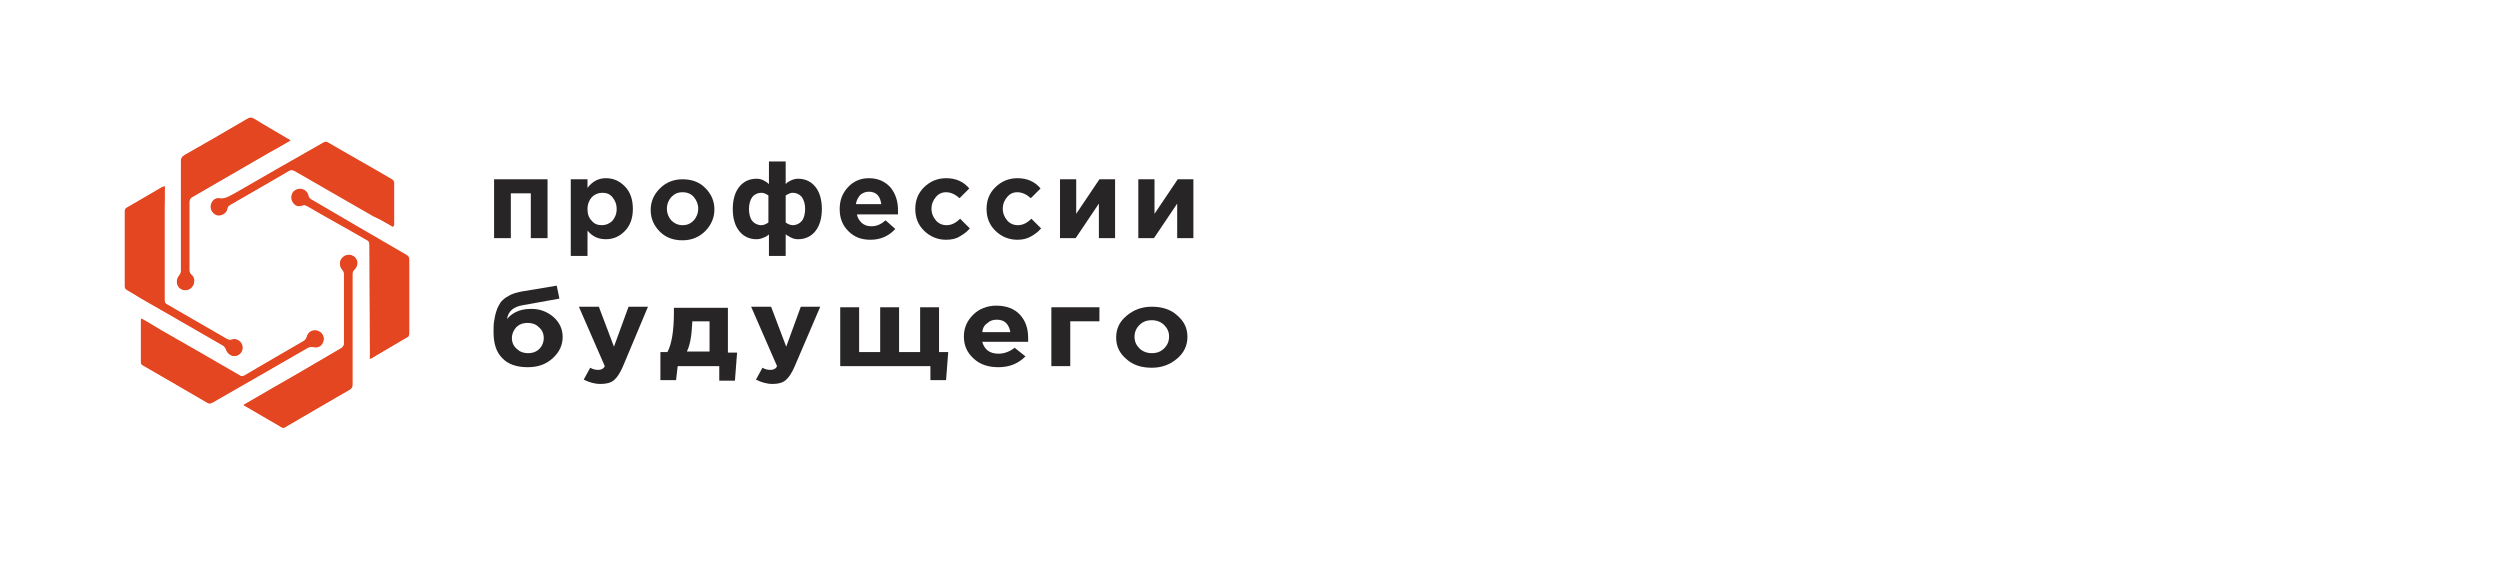
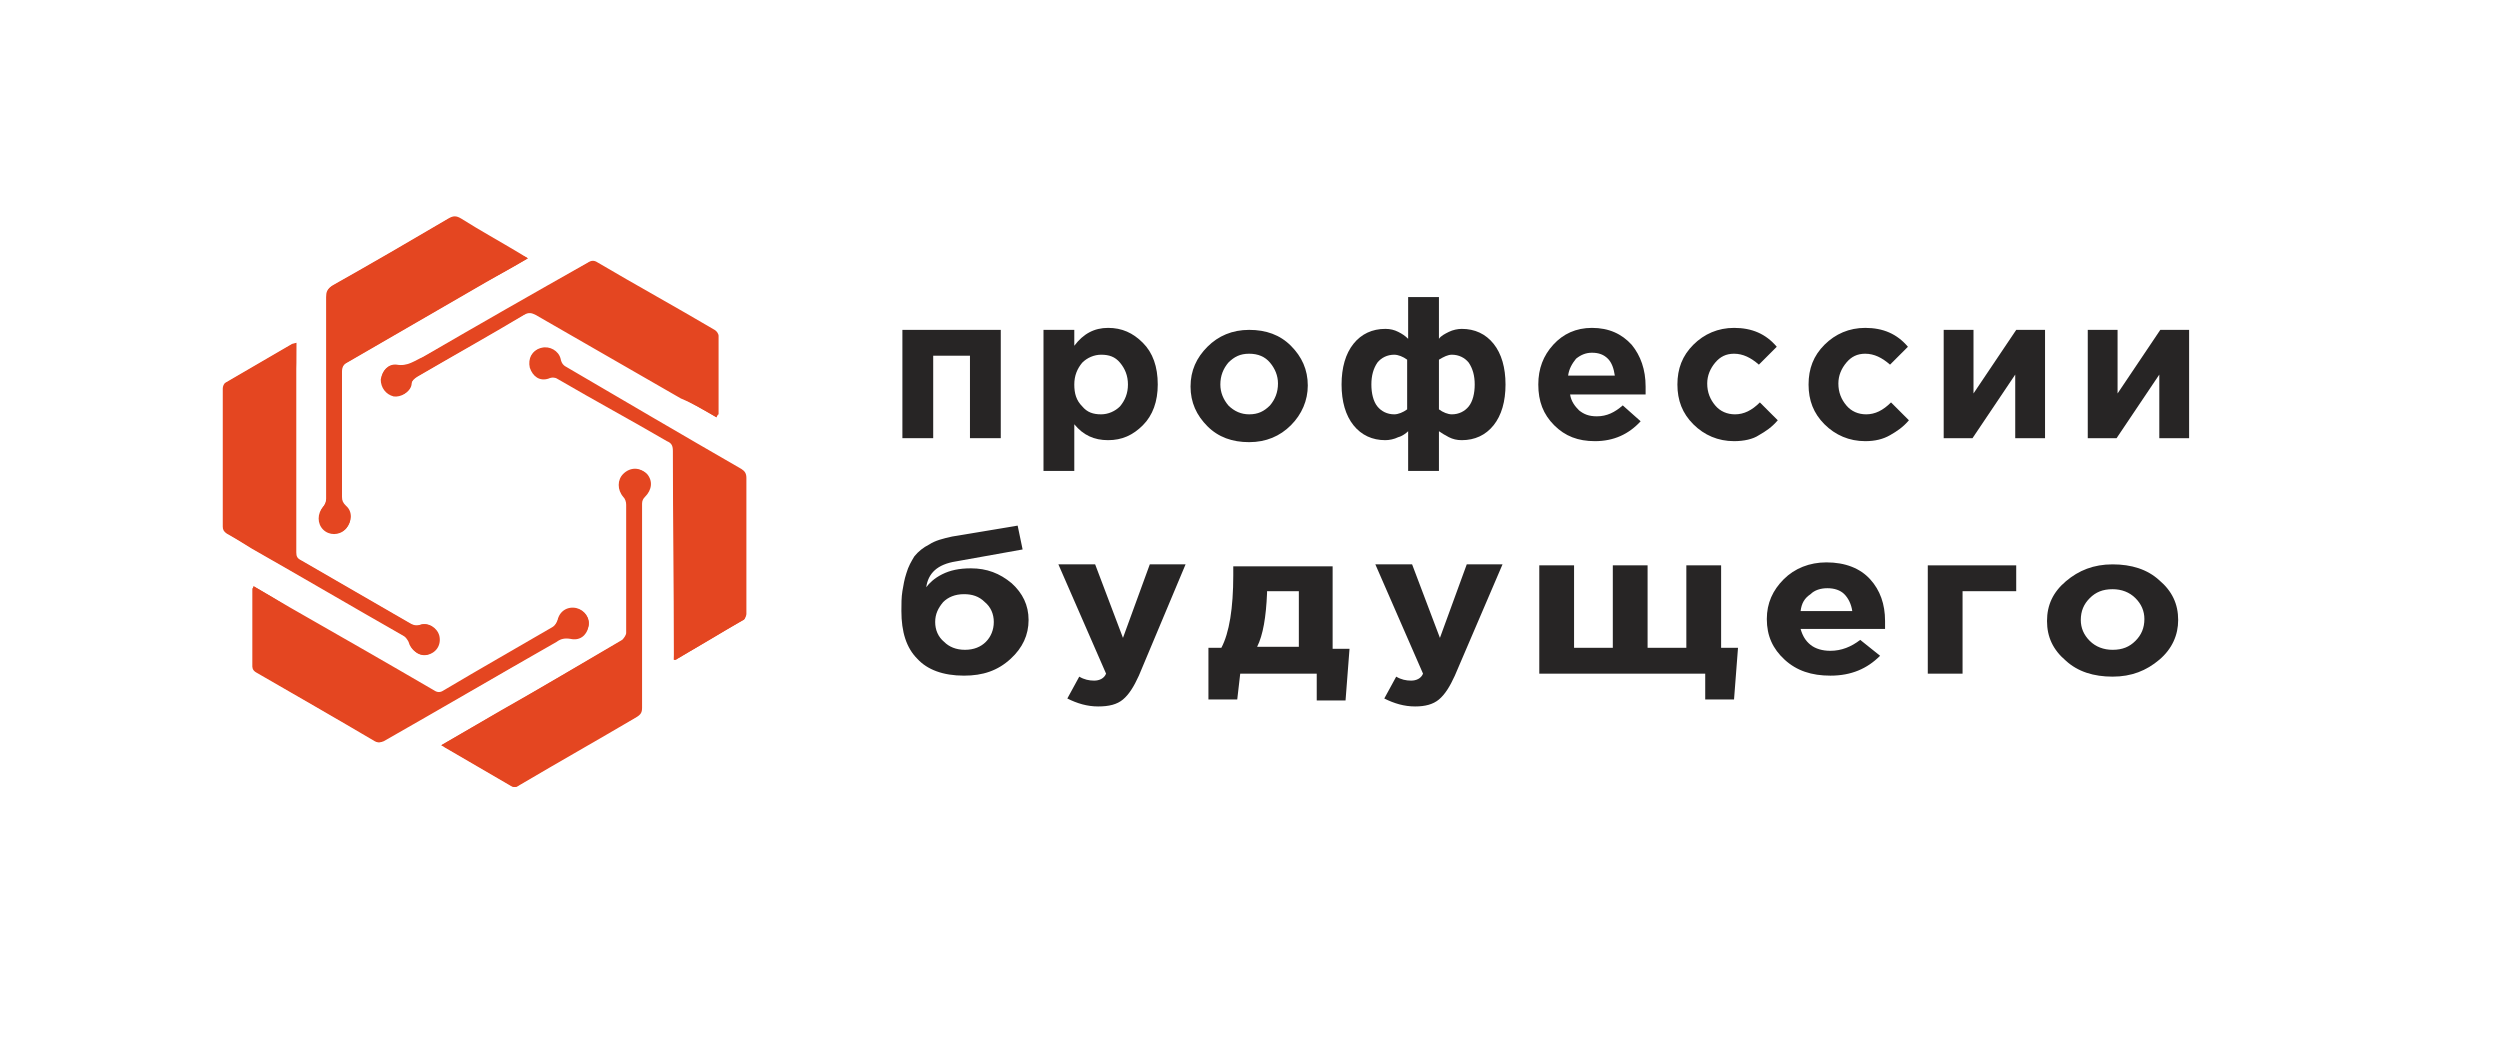
- <svg xmlns="http://www.w3.org/2000/svg" width="460" height="104" viewBox="0 0 460.57 104.67" fill="none">
+ <svg xmlns="http://www.w3.org/2000/svg" width="250" height="104" viewBox="0 0 250.57 104.67" fill="none">
  <path d="M100.201 33.2V44.1H97.101V35.8H93.401V44.1H90.301V33.2H100.201Z" fill="#272525" />
  <path d="M104.501 47.4V33.2H107.601V34.8C108.501 33.6 109.601 33 111.001 33C112.401 33 113.501 33.5 114.501 34.5C115.501 35.5 116.001 36.9 116.001 38.7C116.001 40.4 115.501 41.8 114.501 42.8C113.501 43.8 112.401 44.3 111.001 44.3C109.601 44.3 108.501 43.8 107.601 42.7V47.4H104.501ZM108.401 40.9C108.901 41.5 109.501 41.7 110.301 41.7C111.001 41.7 111.701 41.4 112.201 40.9C112.701 40.3 113.001 39.6 113.001 38.7C113.001 37.8 112.701 37.1 112.201 36.5C111.701 35.9 111.101 35.7 110.301 35.7C109.601 35.7 108.901 36 108.401 36.5C107.901 37.1 107.601 37.8 107.601 38.7C107.601 39.6 107.801 40.3 108.401 40.9Z" fill="#272525" />
  <path d="M129.401 42.8C128.301 43.9 126.901 44.5 125.201 44.5C123.501 44.5 122.101 44 121.001 42.9C119.901 41.8 119.301 40.5 119.301 38.9C119.301 37.3 119.901 36 121.001 34.9C122.101 33.8 123.501 33.2 125.201 33.2C126.901 33.2 128.301 33.7 129.401 34.8C130.501 35.9 131.101 37.2 131.101 38.8C131.101 40.3 130.501 41.7 129.401 42.8ZM125.201 41.7C126.101 41.7 126.701 41.4 127.301 40.8C127.801 40.2 128.101 39.5 128.101 38.6C128.101 37.8 127.801 37.1 127.301 36.5C126.801 35.9 126.101 35.6 125.201 35.6C124.301 35.6 123.701 35.9 123.101 36.5C122.601 37.1 122.301 37.8 122.301 38.7C122.301 39.5 122.601 40.2 123.101 40.8C123.701 41.4 124.401 41.7 125.201 41.7Z" fill="#272525" />
  <path d="M144.301 47.4H141.201V43.4C141.001 43.6 140.601 43.9 140.201 44C139.801 44.2 139.301 44.3 138.901 44.3C137.601 44.3 136.501 43.8 135.701 42.8C134.901 41.8 134.501 40.4 134.501 38.7C134.501 37 134.901 35.6 135.701 34.6C136.501 33.6 137.601 33.1 138.901 33.1C139.401 33.1 139.801 33.2 140.201 33.4C140.601 33.6 140.901 33.8 141.201 34.1V29.9H144.301V34.1C144.501 33.8 144.901 33.6 145.301 33.4C145.701 33.2 146.201 33.1 146.601 33.1C147.901 33.1 149.001 33.6 149.801 34.6C150.601 35.6 151.001 37 151.001 38.7C151.001 40.4 150.601 41.8 149.801 42.8C149.001 43.8 147.901 44.3 146.601 44.3C146.101 44.3 145.701 44.2 145.301 44C144.901 43.8 144.601 43.6 144.301 43.4V47.4ZM139.801 35.7C139.101 35.7 138.501 36 138.101 36.5C137.701 37.1 137.501 37.8 137.501 38.7C137.501 39.6 137.701 40.4 138.101 40.9C138.501 41.4 139.101 41.7 139.801 41.7C140.201 41.7 140.701 41.5 141.101 41.2V36.2C140.701 35.9 140.201 35.7 139.801 35.7ZM145.601 35.7C145.201 35.7 144.801 35.9 144.301 36.2V41.2C144.701 41.5 145.201 41.7 145.601 41.7C146.301 41.7 146.901 41.4 147.301 40.9C147.701 40.4 147.901 39.6 147.901 38.7C147.901 37.8 147.701 37.1 147.301 36.5C146.901 36 146.301 35.7 145.601 35.7Z" fill="#272525" />
  <path d="M160.001 44.4C158.301 44.4 157.001 43.9 155.901 42.8C154.801 41.7 154.301 40.4 154.301 38.7C154.301 37.1 154.801 35.8 155.801 34.7C156.801 33.6 158.101 33 159.701 33C161.401 33 162.701 33.6 163.701 34.7C164.601 35.8 165.101 37.2 165.101 38.9C165.101 39.1 165.101 39.3 165.101 39.7H157.501C157.601 40.4 158.001 40.9 158.401 41.3C158.901 41.7 159.401 41.9 160.201 41.9C161.201 41.9 162.001 41.5 162.801 40.8L164.601 42.4C163.401 43.7 161.901 44.4 160.001 44.4ZM157.301 37.8H162.001C161.901 37.1 161.701 36.5 161.301 36.1C160.901 35.7 160.401 35.5 159.701 35.5C159.101 35.5 158.601 35.7 158.101 36.1C157.701 36.6 157.401 37.1 157.301 37.8Z" fill="#272525" />
  <path d="M174.001 44.4C172.401 44.4 171.001 43.8 169.901 42.7C168.801 41.6 168.301 40.3 168.301 38.7C168.301 37.1 168.801 35.8 169.901 34.7C171.001 33.6 172.401 33 174.001 33C175.801 33 177.201 33.6 178.301 34.9L176.501 36.7C175.701 36 174.901 35.6 174.001 35.6C173.201 35.6 172.601 35.9 172.101 36.5C171.601 37.1 171.301 37.8 171.301 38.6C171.301 39.5 171.601 40.2 172.101 40.8C172.601 41.4 173.301 41.7 174.101 41.7C175.001 41.7 175.801 41.3 176.601 40.5L178.401 42.3C177.801 43 177.201 43.4 176.501 43.8C175.901 44.2 175.001 44.4 174.001 44.4Z" fill="#272525" />
  <path d="M187.201 44.4C185.601 44.4 184.201 43.8 183.101 42.7C182.001 41.6 181.501 40.3 181.501 38.7C181.501 37.1 182.001 35.8 183.101 34.7C184.201 33.6 185.601 33 187.201 33C189.001 33 190.401 33.6 191.501 34.9L189.701 36.7C188.901 36 188.101 35.6 187.201 35.6C186.401 35.6 185.801 35.9 185.301 36.5C184.801 37.1 184.501 37.8 184.501 38.6C184.501 39.5 184.801 40.2 185.301 40.8C185.801 41.4 186.501 41.7 187.301 41.7C188.201 41.7 189.001 41.3 189.801 40.5L191.601 42.3C191.001 43 190.401 43.4 189.701 43.8C189.001 44.2 188.201 44.4 187.201 44.4Z" fill="#272525" />
  <path d="M205.301 33.2V44.1H202.301V37.7L198.001 44.1H195.101V33.2H198.101V39.6L202.401 33.2H205.301Z" fill="#272525" />
  <path d="M219.801 33.2V44.1H216.801V37.7L212.501 44.1H209.601V33.2H212.601V39.6L216.901 33.2H219.801Z" fill="#272525" />
  <path d="M96.5 68C94.4 68 92.8 67.4 91.8 66.3C90.7 65.2 90.2 63.6 90.2 61.5C90.2 60.8 90.2 60.1 90.3 59.5C90.4 58.9 90.5 58.3 90.7 57.7C90.9 57 91.2 56.5 91.5 56C91.9 55.5 92.4 55.1 93 54.8C93.6 54.4 94.4 54.2 95.3 54L101.9 52.9L102.4 55.3L95.7 56.5C93.8 56.8 92.9 57.7 92.7 59.1C93 58.7 93.5 58.2 94.3 57.8C95.1 57.4 96 57.2 97.2 57.2C98.8 57.2 100.1 57.7 101.3 58.7C102.4 59.7 103 60.9 103 62.4C103 63.9 102.4 65.2 101.2 66.3C99.9 67.5 98.4 68 96.5 68ZM96.6 65.4C97.5 65.4 98.2 65.1 98.7 64.6C99.2 64.1 99.5 63.4 99.5 62.6C99.5 61.8 99.2 61.1 98.6 60.6C98 60 97.3 59.8 96.5 59.8C95.6 59.8 94.9 60.1 94.4 60.6C93.9 61.2 93.6 61.8 93.6 62.6C93.6 63.4 93.9 64.1 94.5 64.6C95 65.1 95.7 65.4 96.6 65.4Z" fill="#272525" />
  <path d="M110 71.1C108.9 71.1 107.9 70.8 106.9 70.3L108.1 68.1C108.6 68.4 109.1 68.5 109.6 68.5C110.1 68.5 110.6 68.3 110.8 67.8L106 56.8H109.7L112.5 64.2L115.2 56.8H118.8L114.1 68C113.6 69.1 113.1 69.9 112.5 70.4C111.9 70.9 111.1 71.1 110 71.1Z" fill="#272525" />
  <path d="M132.001 67.8H124.301L124.001 70.4H121.101V65.2H122.401C123.201 63.7 123.601 61.2 123.601 57.9V57H133.601V65.3H135.301L134.901 70.5H132.001V67.8ZM126.001 65.1H130.201V59.5H127.001V59.7C126.901 62.1 126.601 63.9 126.001 65.1Z" fill="#272525" />
  <path d="M141.9 71.1C140.8 71.1 139.8 70.8 138.8 70.3L140 68.1C140.5 68.4 141 68.5 141.5 68.5C142 68.5 142.5 68.3 142.7 67.8L137.9 56.8H141.6L144.4 64.2L147.1 56.8H150.7L145.9 68C145.4 69.1 144.9 69.9 144.3 70.4C143.7 70.9 142.9 71.1 141.9 71.1Z" fill="#272525" />
  <path d="M170.9 67.8H154.4V56.9H157.9V65.2H161.8V56.9H165.3V65.2H169.2V56.9H172.7V65.2H174.4L174 70.4H171.1V67.8H170.9Z" fill="#272525" />
  <path d="M183.7 68C181.8 68 180.3 67.5 179.1 66.4C177.9 65.3 177.3 64 177.3 62.3C177.3 60.7 177.9 59.4 179 58.3C180.1 57.2 181.6 56.6 183.3 56.6C185.2 56.6 186.7 57.2 187.7 58.3C188.7 59.4 189.2 60.8 189.2 62.5C189.2 62.7 189.2 62.9 189.2 63.3H180.7C180.9 64 181.2 64.5 181.7 64.9C182.2 65.3 182.9 65.5 183.7 65.5C184.8 65.5 185.8 65.1 186.7 64.4L188.7 66C187.4 67.3 185.8 68 183.7 68ZM180.7 61.5H185.9C185.8 60.8 185.5 60.2 185.1 59.8C184.7 59.4 184.1 59.2 183.4 59.2C182.7 59.2 182.1 59.4 181.7 59.8C181.1 60.2 180.8 60.7 180.7 61.5Z" fill="#272525" />
  <path d="M202.5 59.5H197V67.8H193.5V56.9H202.4V59.5H202.5Z" fill="#272525" />
  <path d="M216.8 66.4C215.5 67.5 214 68.1 212.1 68.1C210.2 68.1 208.6 67.6 207.4 66.5C206.1 65.4 205.5 64.1 205.5 62.5C205.5 60.9 206.1 59.6 207.4 58.5C208.7 57.4 210.2 56.8 212.1 56.8C214 56.8 215.6 57.3 216.8 58.4C218.1 59.5 218.7 60.8 218.7 62.4C218.7 63.9 218.1 65.3 216.8 66.4ZM212.1 65.4C213.1 65.4 213.8 65.1 214.4 64.5C215 63.9 215.3 63.2 215.3 62.3C215.3 61.5 215 60.8 214.4 60.2C213.8 59.6 213 59.3 212.1 59.3C211.1 59.3 210.4 59.6 209.8 60.2C209.2 60.8 208.9 61.5 208.9 62.4C208.9 63.2 209.2 63.9 209.8 64.5C210.4 65.1 211.2 65.4 212.1 65.4Z" fill="#272525" />
  <path d="M52.6 26C52.3 25.8 52.1 25.7 51.8 25.5C49.8 24.3 47.8 23.2 45.9 22C45.4 21.7 45.1 21.7 44.6 22C40.7 24.3 36.9 26.5 33 28.7C32.5 29 32.4 29.3 32.4 29.8C32.4 36.6 32.4 43.3 32.4 50.1C32.4 50.4 32.2 50.7 32.1 50.9C31.5 51.6 31.5 52.6 32.1 53.2C32.7 53.8 33.7 53.8 34.3 53.2C34.9 52.5 35 51.5 34.3 50.9C34 50.6 33.9 50.4 33.9 50C33.9 45.8 33.9 41.6 33.9 37.4C33.9 36.9 34.1 36.6 34.5 36.4C39.2 33.7 43.8 31 48.5 28.3C49.8 27.6 51.1 26.9 52.6 26ZM71.6 42C71.6 41.9 71.7 41.8 71.7 41.8C71.7 39.2 71.7 36.5 71.7 33.9C71.7 33.7 71.5 33.4 71.3 33.3C67.4 31 63.4 28.7 59.5 26.5C59.2 26.3 58.9 26.3 58.6 26.5C53.1 29.7 47.5 32.9 42 36C41.2 36.5 40.4 37.1 39.3 36.8C38.6 36.6 37.9 37.4 37.8 38.2C37.8 39 38.3 39.7 39.1 39.9C39.8 40 40.7 39.5 40.8 38.8C40.9 38.3 41.2 38.1 41.5 37.9C45.1 35.8 48.7 33.8 52.2 31.7C52.7 31.4 53 31.5 53.4 31.7C58.3 34.5 63.1 37.3 68 40.1C69.2 40.6 70.4 41.3 71.6 42ZM29.3 34.5C29.1 34.6 29 34.6 28.9 34.6C26.7 35.9 24.4 37.2 22.2 38.5C22 38.6 21.9 38.9 21.9 39.1C21.9 43.7 21.9 48.3 21.9 53C21.9 53.3 22 53.5 22.3 53.7C23.2 54.2 24 54.7 24.8 55.2C29.9 58.1 35 61.1 40.1 64C40.3 64.1 40.5 64.4 40.6 64.6C40.8 65.4 41.6 66 42.4 65.9C43.3 65.7 43.8 64.8 43.6 64C43.4 63.2 42.5 62.6 41.7 62.9C41.3 63.1 41 62.9 40.6 62.7C37 60.6 33.3 58.5 29.7 56.4C29.3 56.2 29.2 56 29.2 55.6C29.2 49.9 29.2 44.2 29.2 38.5C29.3 37.2 29.3 35.9 29.3 34.5ZM67.3 66.4C67.5 66.4 67.5 66.4 67.6 66.3C69.9 65 72.1 63.7 74.4 62.3C74.5 62.2 74.6 61.9 74.6 61.8C74.6 57.2 74.6 52.6 74.6 48.1C74.6 47.6 74.4 47.4 74.1 47.2C68.2 43.8 62.4 40.4 56.6 37C56.2 36.8 56 36.6 55.9 36.1C55.7 35.3 54.8 34.8 54 35C53.1 35.2 52.7 36 52.9 36.9C53.1 37.8 53.9 38.2 54.8 38C55.2 37.9 55.5 38 55.8 38.1C59.4 40.2 63.1 42.3 66.7 44.3C67.1 44.5 67.3 44.8 67.3 45.3C67.3 52 67.3 58.7 67.4 65.5C67.3 65.9 67.3 66.1 67.3 66.4ZM43.9 75C44 75.1 44.1 75.1 44.2 75.2C46.4 76.5 48.7 77.8 50.9 79.1C51.2 79.3 51.5 79.2 51.7 79C55.6 76.7 59.5 74.4 63.4 72.2C63.8 72 64 71.7 64 71.2C64 65.4 64 59.6 64 53.7C64 52.7 64 51.7 64 50.7C64 50.5 64.1 50.2 64.3 50C65 49.3 65.1 48.4 64.5 47.7C63.9 47 62.9 47 62.2 47.7C61.6 48.3 61.6 49.3 62.2 50C62.4 50.2 62.5 50.5 62.5 50.8C62.5 51.8 62.5 52.7 62.5 53.7C62.5 57 62.5 60.4 62.5 63.7C62.5 63.9 62.3 64.2 62.1 64.4C58 66.8 54 69.2 49.9 71.5C48 72.6 46 73.8 43.9 75ZM25 59C25 59.1 24.9 59.2 24.9 59.3C24.9 61.9 24.9 64.6 24.9 67.2C24.9 67.4 25.1 67.6 25.3 67.7C29.3 70 33.3 72.3 37.2 74.6C37.6 74.8 37.8 74.7 38.1 74.6C43.9 71.3 49.7 67.9 55.5 64.6C55.9 64.3 56.3 64.2 56.9 64.3C57.8 64.5 58.5 64 58.7 63.1C58.9 62.3 58.3 61.4 57.5 61.3C56.6 61.1 55.9 61.6 55.6 62.5C55.5 62.8 55.3 63 55.1 63.2C51.4 65.4 47.7 67.5 44.1 69.6C43.8 69.8 43.5 69.8 43.2 69.6C38.3 66.8 33.4 64 28.6 61.2C27.4 60.4 26.2 59.7 25 59Z" fill="#E44621" />
  <path d="M52.601 26C51.201 26.8 49.801 27.6 48.401 28.4C43.701 31.1 39.101 33.8 34.401 36.5C34.001 36.7 33.801 37 33.801 37.5C33.801 41.7 33.801 45.9 33.801 50.1C33.801 50.5 33.901 50.8 34.201 51C34.901 51.6 34.901 52.6 34.201 53.3C33.601 53.9 32.601 53.9 32.001 53.3C31.401 52.7 31.401 51.7 32.001 51C32.201 50.8 32.301 50.5 32.301 50.2C32.301 43.4 32.301 36.7 32.301 29.9C32.301 29.4 32.401 29.1 32.901 28.8C36.801 26.6 40.601 24.4 44.501 22.1C45.001 21.8 45.301 21.8 45.801 22.1C47.801 23.3 49.801 24.4 51.701 25.6C52.001 25.7 52.301 25.8 52.601 26Z" fill="#E44621" />
  <path d="M71.6 42C70.4 41.3 69.3 40.7 68.1 40C63.2 37.2 58.301 34.4 53.501 31.6C53.101 31.3 52.701 31.3 52.301 31.6C48.701 33.7 45.2 35.7 41.6 37.8C41.2 38 40.901 38.2 40.901 38.7C40.801 39.4 39.901 39.9 39.201 39.8C38.401 39.7 37.801 38.9 37.901 38.1C37.901 37.3 38.601 36.6 39.401 36.7C40.501 36.9 41.2 36.3 42.1 35.9C47.6 32.7 53.201 29.5 58.701 26.4C59.001 26.2 59.3 26.2 59.6 26.4C63.501 28.7 67.501 30.9 71.401 33.2C71.601 33.3 71.801 33.6 71.801 33.8C71.801 36.4 71.801 39.1 71.801 41.7C71.601 41.8 71.6 41.8 71.6 42Z" fill="#E44621" />
  <path d="M29.3 34.5C29.3 35.9 29.3 37.2 29.3 38.5C29.3 44.2 29.3 49.9 29.3 55.6C29.3 56 29.4 56.2 29.8 56.4C33.4 58.5 37.1 60.6 40.7 62.7C41 62.9 41.3 63 41.8 62.9C42.6 62.6 43.5 63.2 43.7 64C43.9 64.9 43.4 65.7 42.5 65.9C41.7 66.1 40.9 65.5 40.7 64.6C40.6 64.4 40.4 64.1 40.2 64C35.1 61 30 58.1 24.9 55.2C24.1 54.7 23.2 54.2 22.4 53.7C22.1 53.5 22 53.3 22 53C22 48.4 22 43.8 22 39.1C22 38.9 22.1 38.6 22.3 38.5C24.5 37.2 26.8 35.9 29 34.6C29 34.6 29.1 34.6 29.3 34.5Z" fill="#E44621" />
  <path d="M67.3 66.4C67.3 66.1 67.3 65.9 67.3 65.6C67.3 58.9 67.201 52.2 67.201 45.4C67.201 44.9 67.1 44.6 66.6 44.4C63.001 42.3 59.3 40.3 55.7 38.2C55.401 38 55.1 37.9 54.7 38.1C53.8 38.4 53.1 37.9 52.8 37C52.6 36.1 53.001 35.3 53.901 35.1C54.7 34.9 55.6 35.4 55.8 36.2C55.901 36.7 56.1 36.9 56.501 37.1C62.3 40.5 68.201 43.9 74.001 47.3C74.4 47.5 74.501 47.8 74.501 48.2C74.501 52.8 74.501 57.4 74.501 61.9C74.501 62.1 74.4 62.4 74.3 62.4C72.001 63.7 69.8 65 67.501 66.4C67.501 66.4 67.501 66.4 67.3 66.4Z" fill="#E44621" />
  <path d="M43.9 75C46 73.8 48 72.6 50 71.5C54.1 69.1 58.1 66.8 62.2 64.4C62.4 64.3 62.6 64 62.6 63.7C62.6 60.4 62.6 57 62.6 53.7C62.6 52.7 62.6 51.8 62.6 50.8C62.6 50.5 62.5 50.2 62.3 50C61.7 49.3 61.6 48.4 62.3 47.7C63 47.1 64 47.1 64.6 47.7C65.2 48.4 65.1 49.3 64.4 50C64.2 50.2 64.1 50.4 64.1 50.7C64.1 51.7 64.1 52.7 64.1 53.7C64.1 59.5 64.1 65.3 64.1 71.2C64.1 71.7 64 71.9 63.5 72.2C59.6 74.5 55.7 76.7 51.8 79C51.5 79.2 51.3 79.3 51 79.1C48.8 77.8 46.5 76.5 44.3 75.2C44.2 75.1 44.1 75.1 43.9 75Z" fill="#E44621" />
  <path d="M25 59C26.2 59.7 27.4 60.4 28.6 61.1C33.5 63.9 38.4 66.7 43.2 69.5C43.5 69.7 43.8 69.7 44.1 69.5C47.8 67.3 51.5 65.2 55.1 63.1C55.3 63 55.5 62.7 55.6 62.4C55.8 61.5 56.6 61 57.5 61.2C58.3 61.4 58.9 62.2 58.7 63C58.5 63.9 57.7 64.5 56.9 64.2C56.4 64.1 56 64.2 55.5 64.5C49.7 67.9 43.9 71.2 38.1 74.5C37.8 74.7 37.5 74.8 37.2 74.5C33.2 72.2 29.2 69.9 25.3 67.6C25.1 67.5 24.9 67.2 24.9 67.1C24.9 64.5 24.9 61.8 24.9 59.2C24.9 59.2 25 59.2 25 59Z" fill="#E44621" />
</svg>
